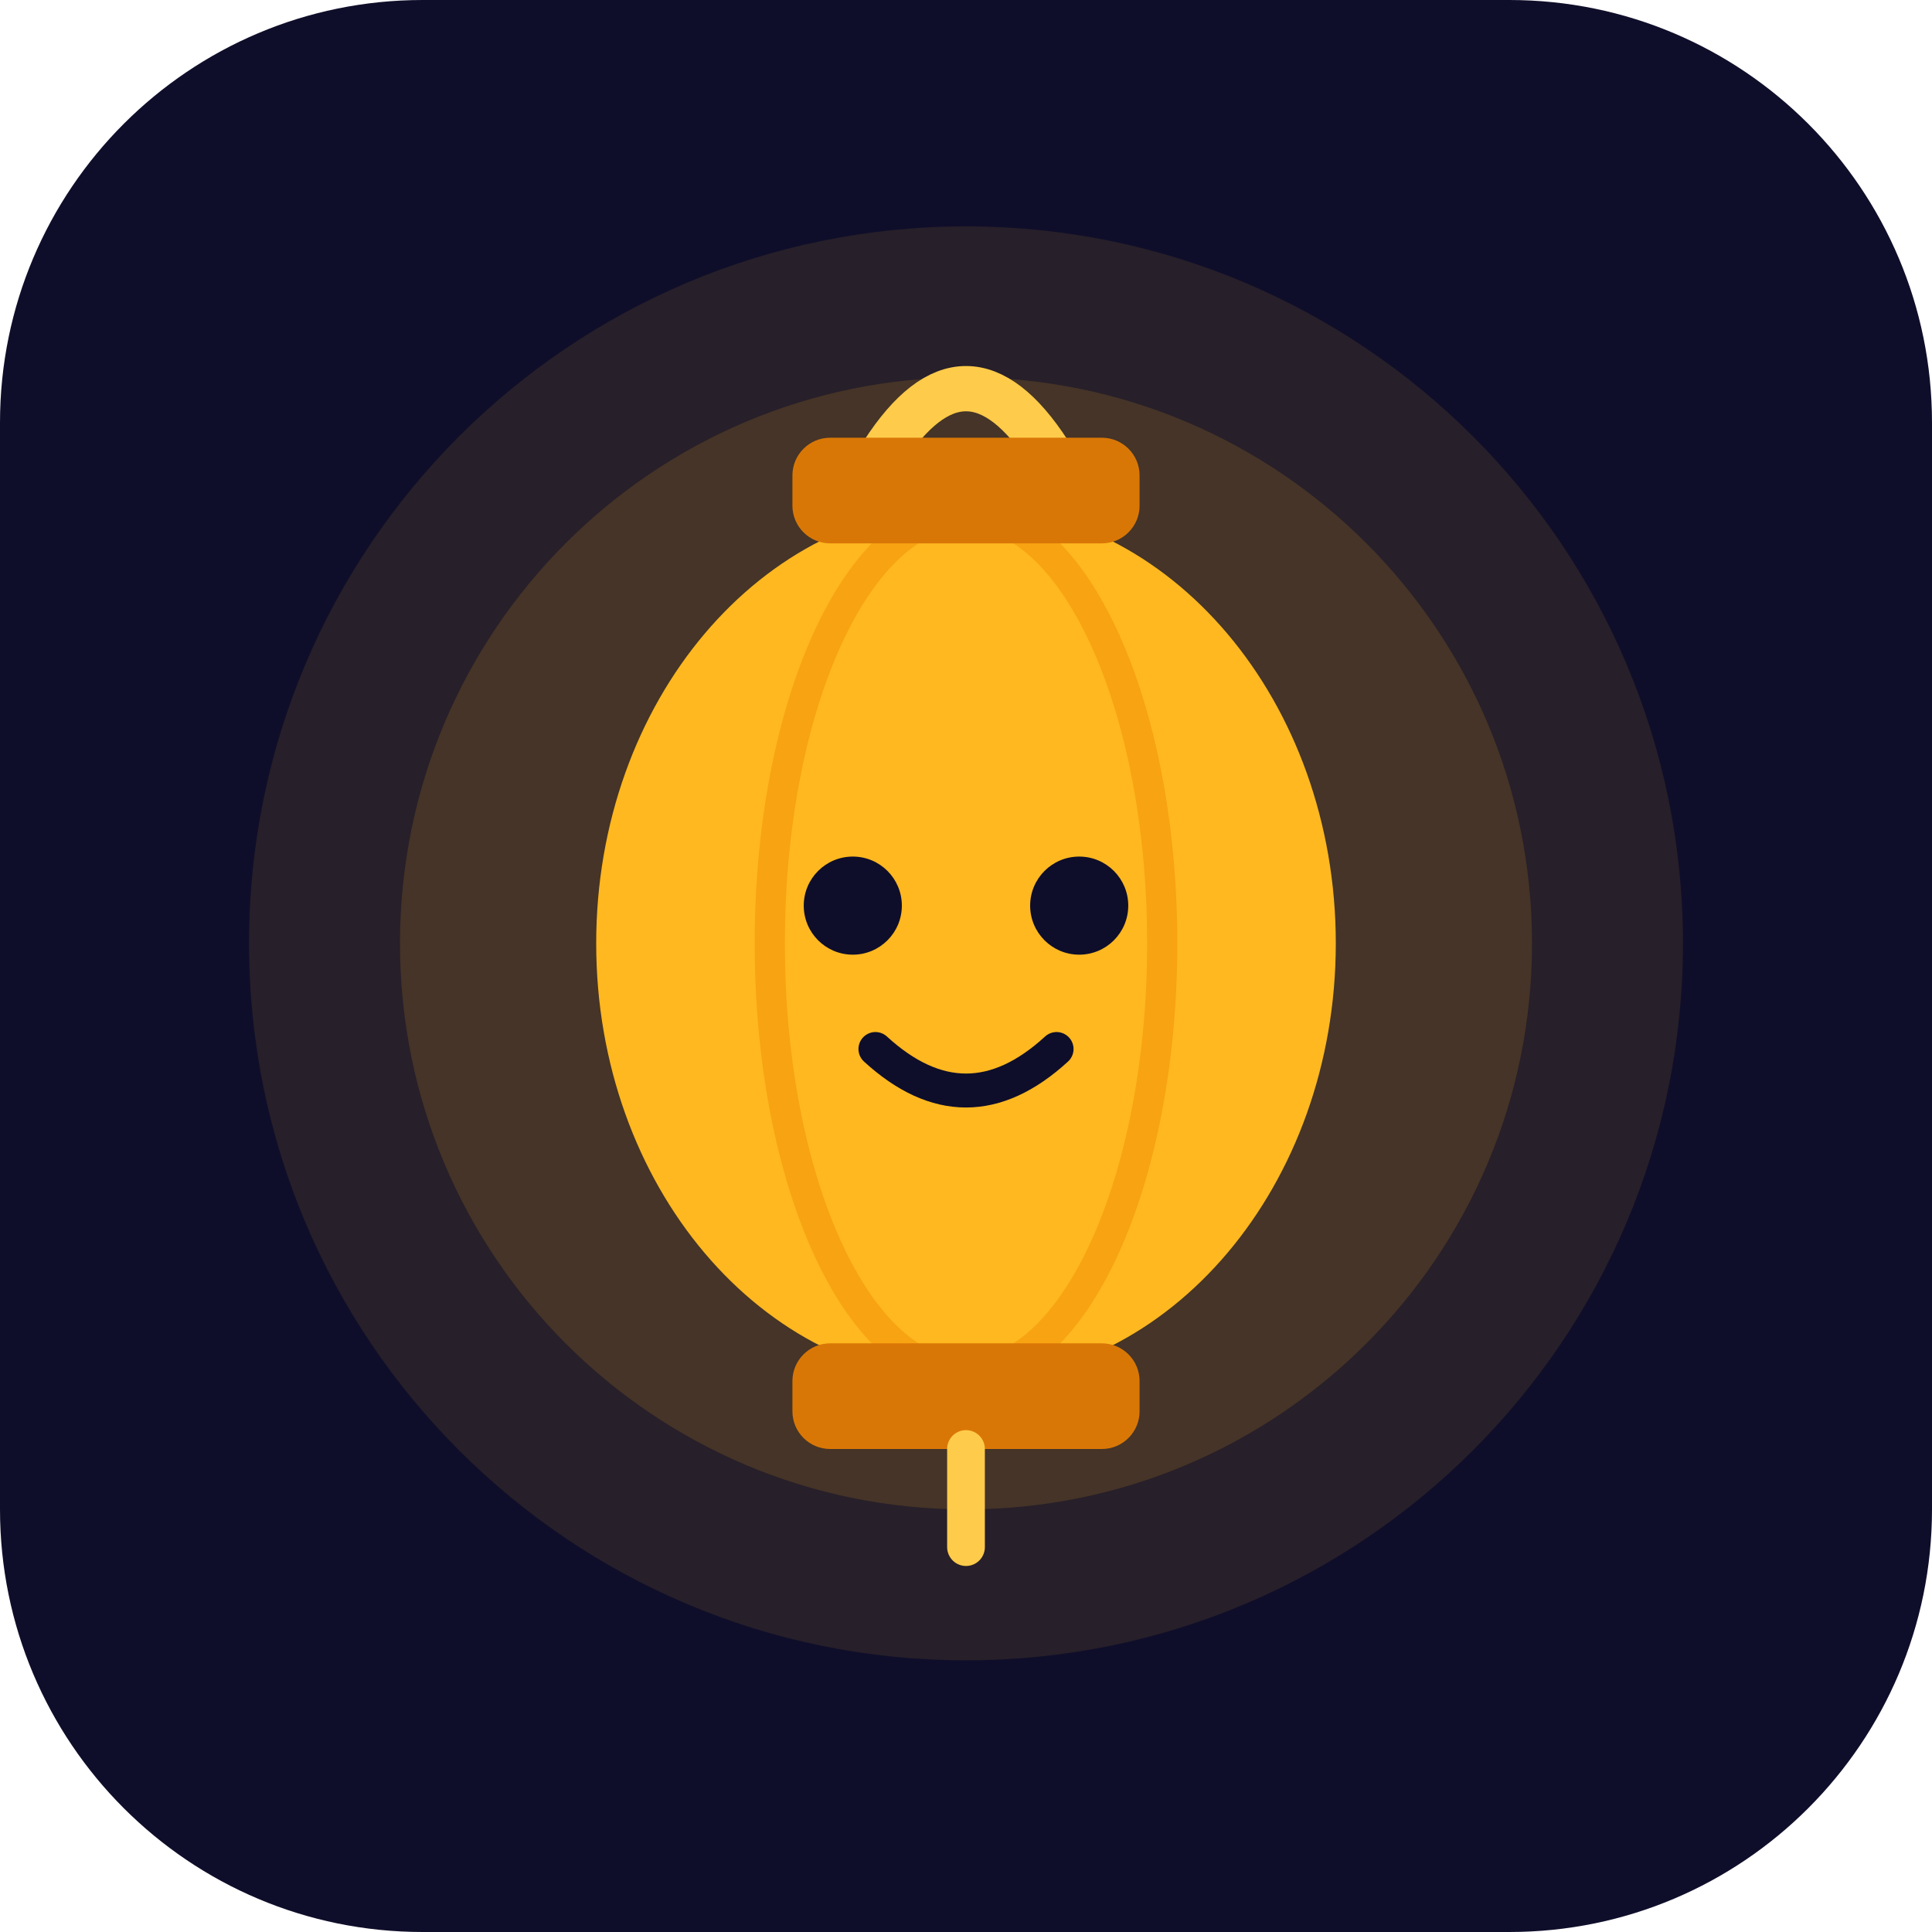
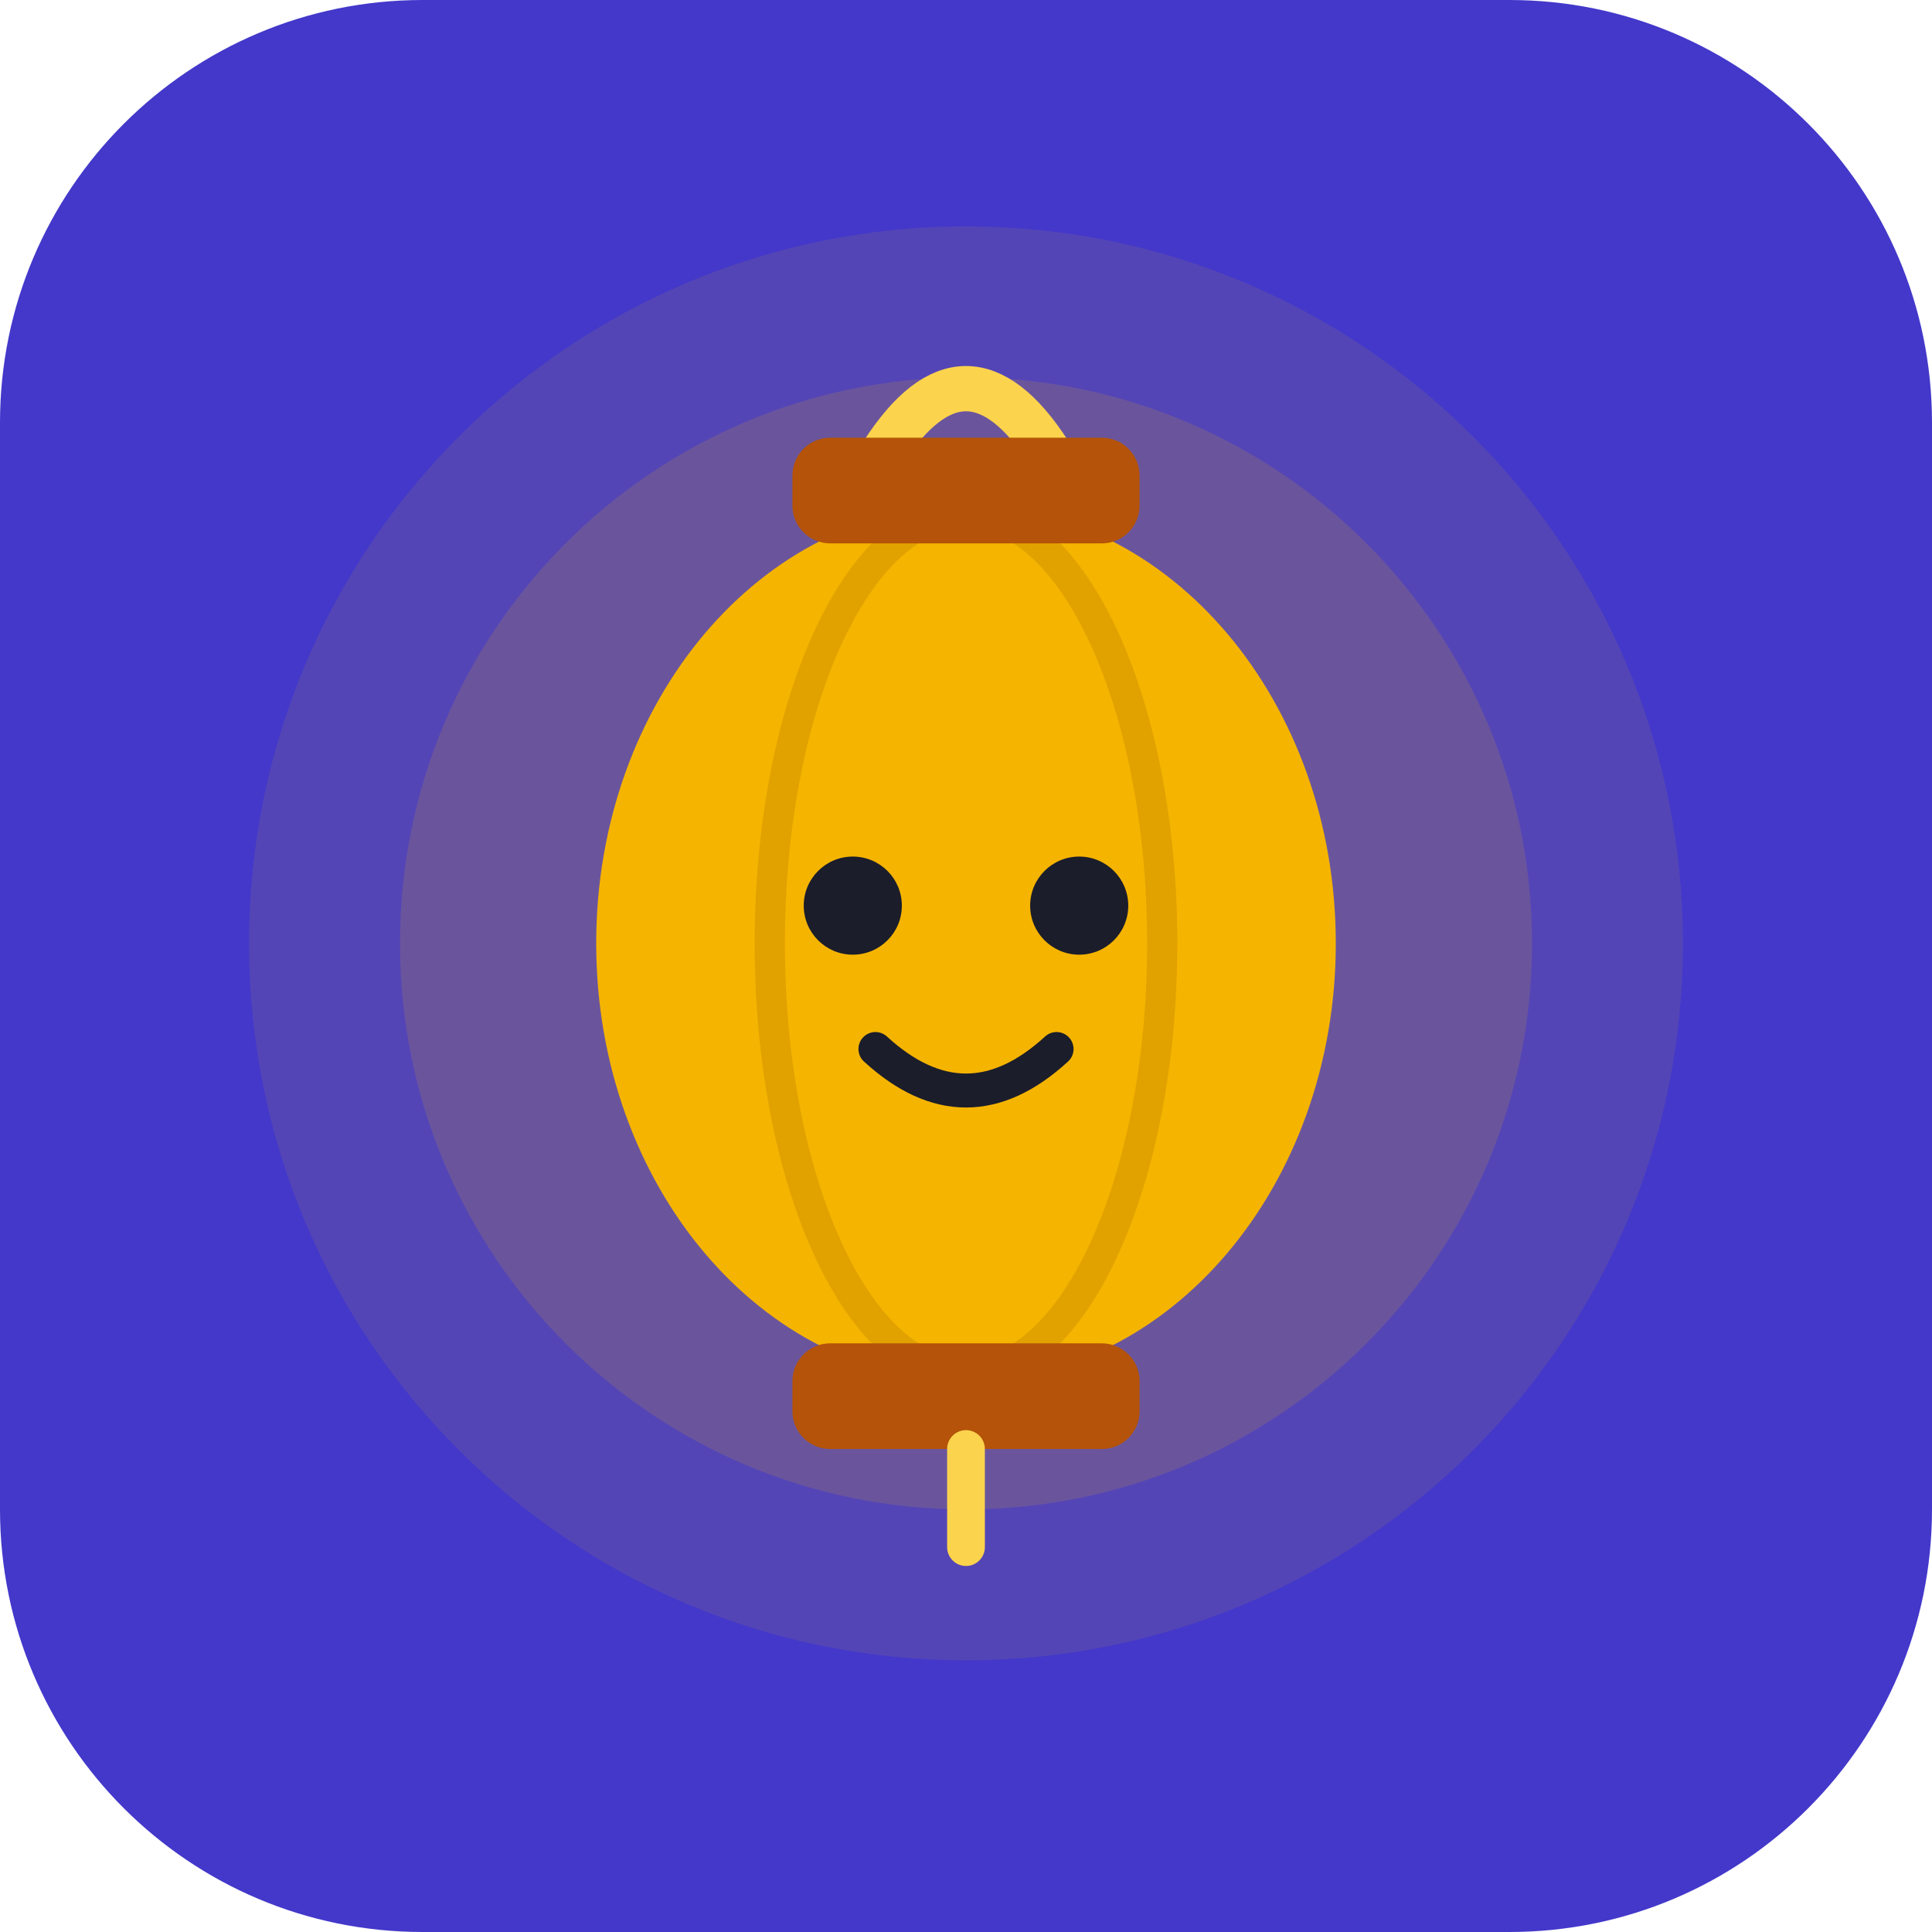
<svg xmlns="http://www.w3.org/2000/svg" viewBox="0 0 512 512" width="512" height="512">
-   <rect width="512" height="512" rx="112" fill="#0f0e2a" />
-   <circle cx="256" cy="250" r="190" fill="#ffb820" opacity="0.10" />
-   <circle cx="256" cy="250" r="150" fill="#ffb820" opacity="0.14" />
-   <path d="M234 120 Q256 86 278 120" stroke="#ffcb4a" stroke-width="12" fill="none" stroke-linecap="round" />
-   <ellipse cx="256" cy="250" rx="98" ry="116" fill="#ffb820" />
-   <ellipse cx="256" cy="250" rx="52" ry="114" fill="none" stroke="#f59a0b" stroke-width="8" opacity="0.7" />
-   <rect x="210" y="116" width="92" height="28" rx="10" fill="#d97706" />
-   <rect x="210" y="356" width="92" height="28" rx="10" fill="#d97706" />
-   <path d="M256 384 V410" stroke="#ffcb4a" stroke-width="10" stroke-linecap="round" />
-   <circle cx="226" cy="240" r="13" fill="#0f0e2a" />
-   <circle cx="286" cy="240" r="13" fill="#0f0e2a" />
-   <path d="M232 278 Q256 300 280 278" stroke="#0f0e2a" stroke-width="9" fill="none" stroke-linecap="round" />
+   <rect width="512" height="512" rx="112" fill="#4338ca" />
+   <circle cx="256" cy="250" r="190" fill="#f5b400" opacity="0.10" />
+   <circle cx="256" cy="250" r="150" fill="#f5b400" opacity="0.14" />
+   <path d="M234 120 Q256 86 278 120" stroke="#fcd34d" stroke-width="12" fill="none" stroke-linecap="round" />
+   <ellipse cx="256" cy="250" rx="98" ry="116" fill="#f5b400" />
+   <ellipse cx="256" cy="250" rx="52" ry="114" fill="none" stroke="#d99a00" stroke-width="8" opacity="0.7" />
+   <rect x="210" y="116" width="92" height="28" rx="10" fill="#b45309" />
+   <rect x="210" y="356" width="92" height="28" rx="10" fill="#b45309" />
+   <path d="M256 384 V410" stroke="#fcd34d" stroke-width="10" stroke-linecap="round" />
+   <circle cx="226" cy="240" r="13" fill="#1b1d2a" />
+   <circle cx="286" cy="240" r="13" fill="#1b1d2a" />
+   <path d="M232 278 Q256 300 280 278" stroke="#1b1d2a" stroke-width="9" fill="none" stroke-linecap="round" />
</svg>
